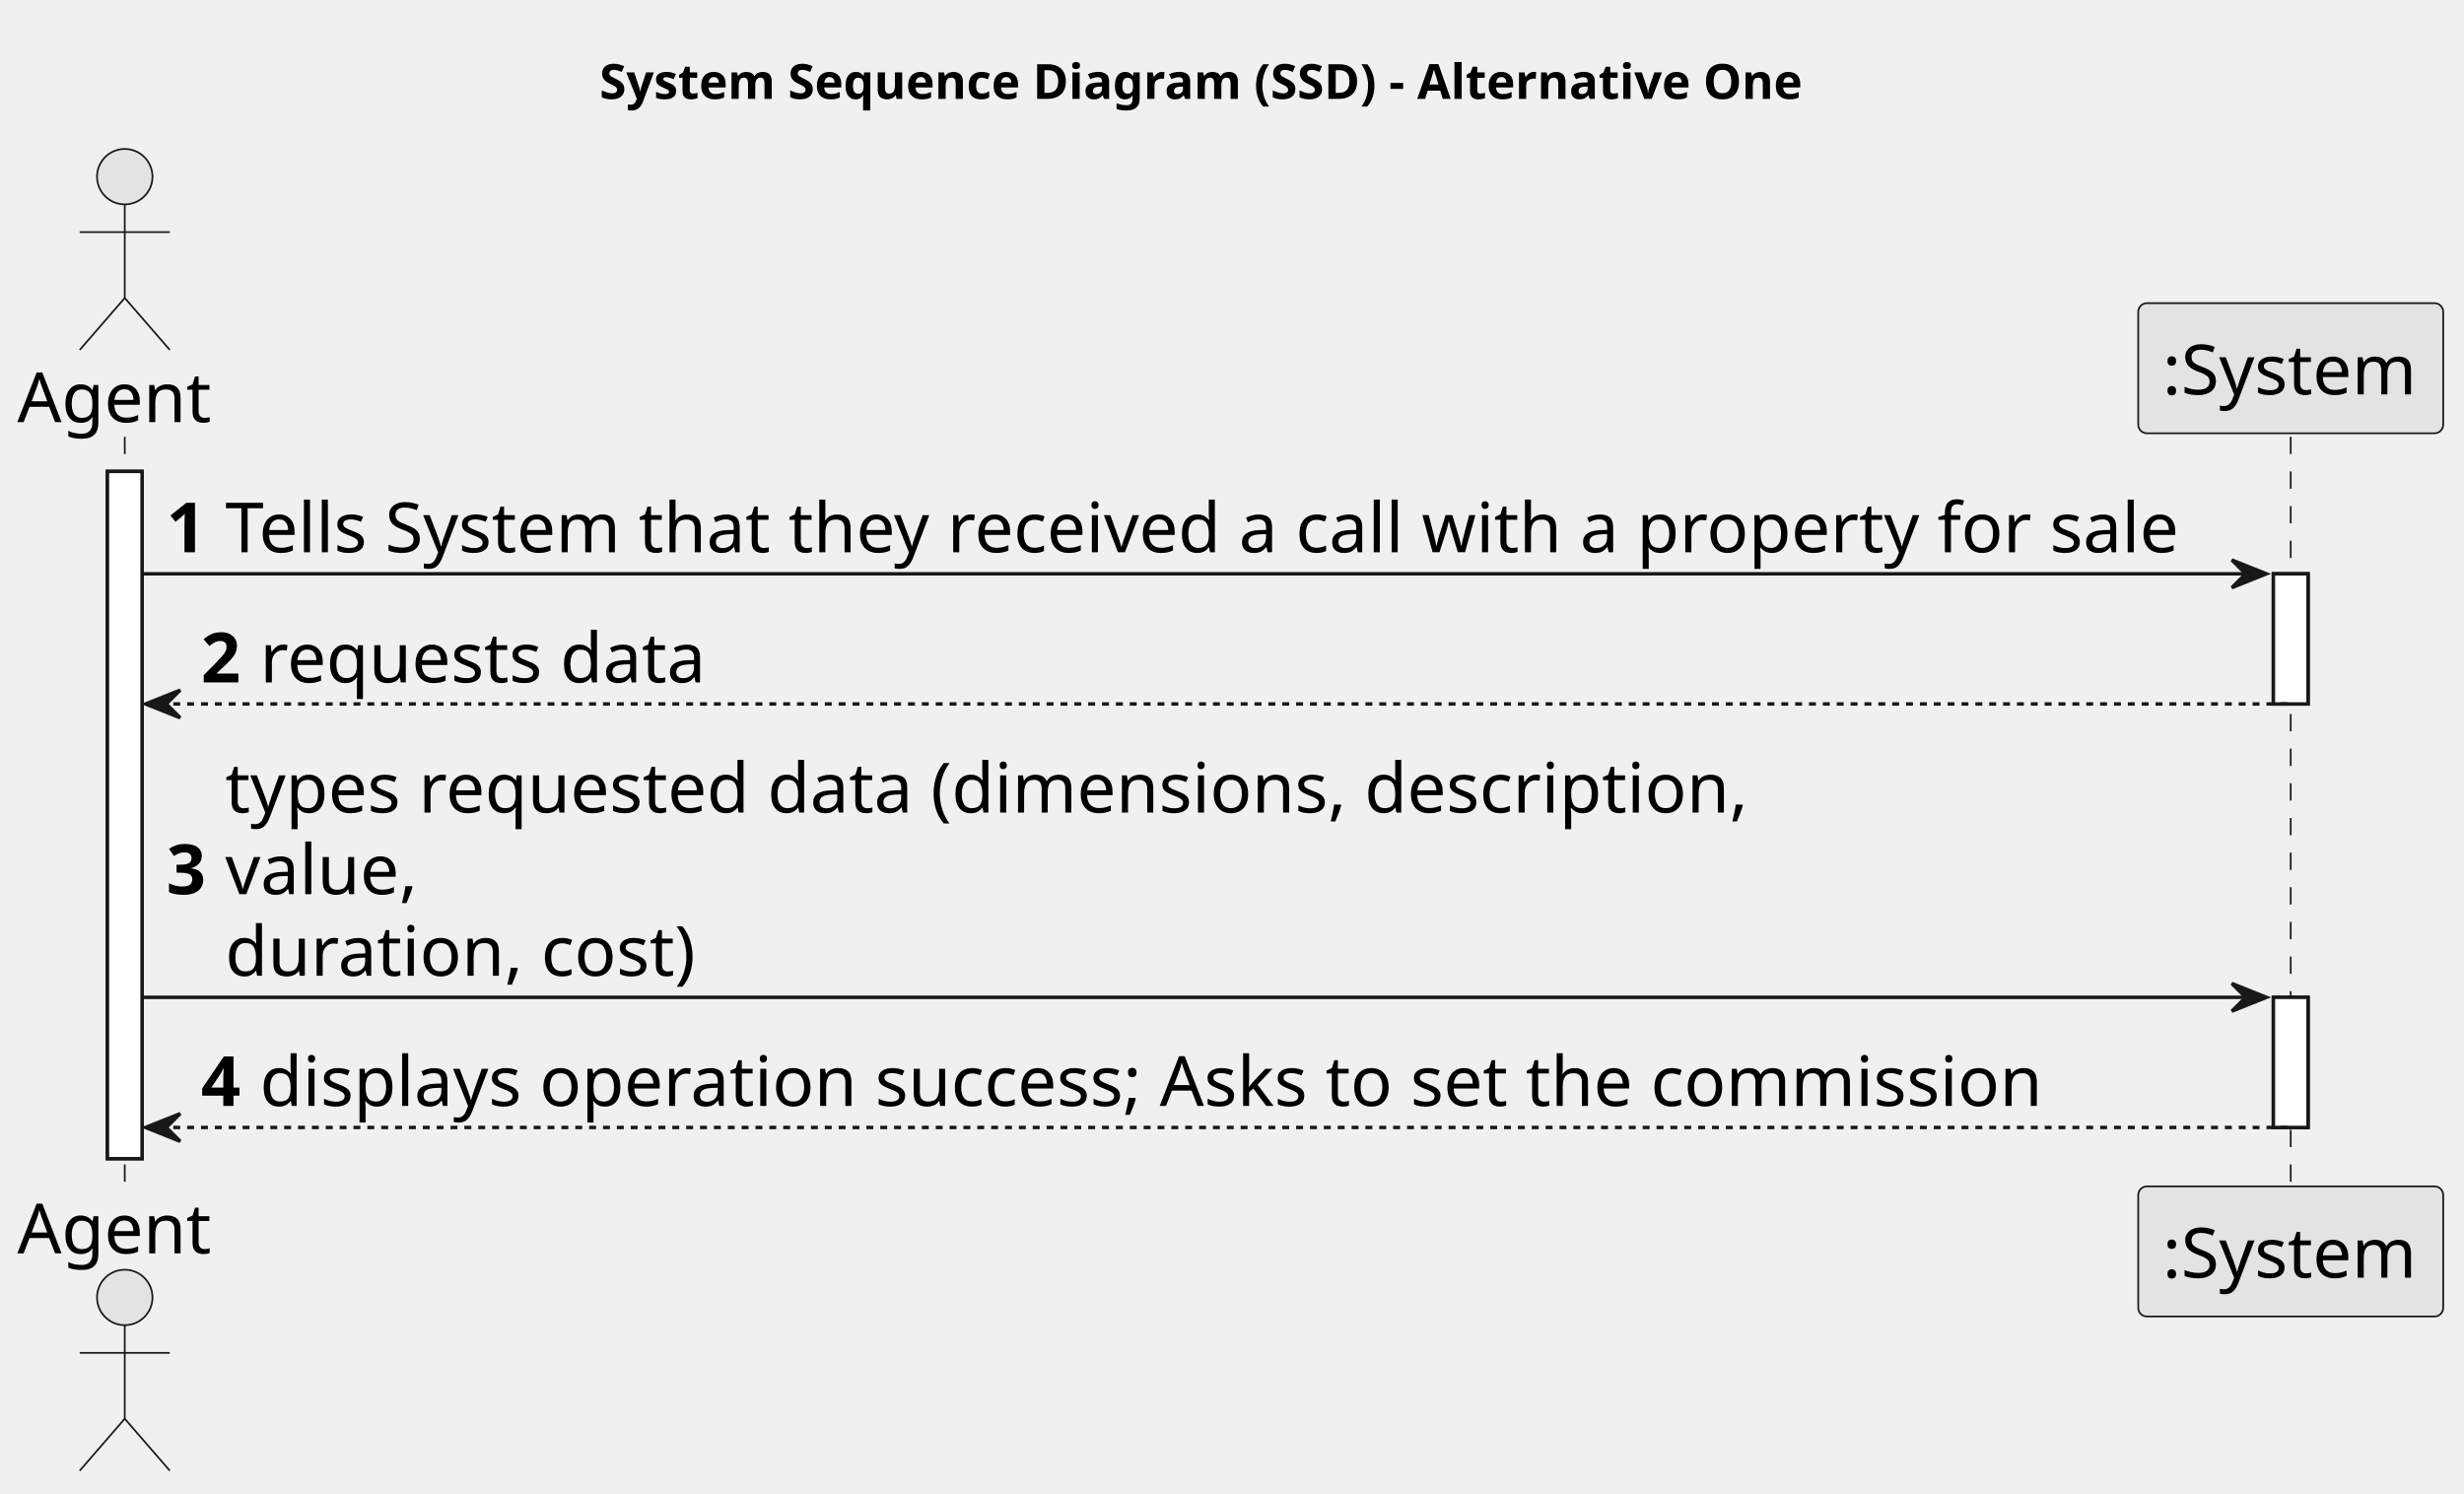
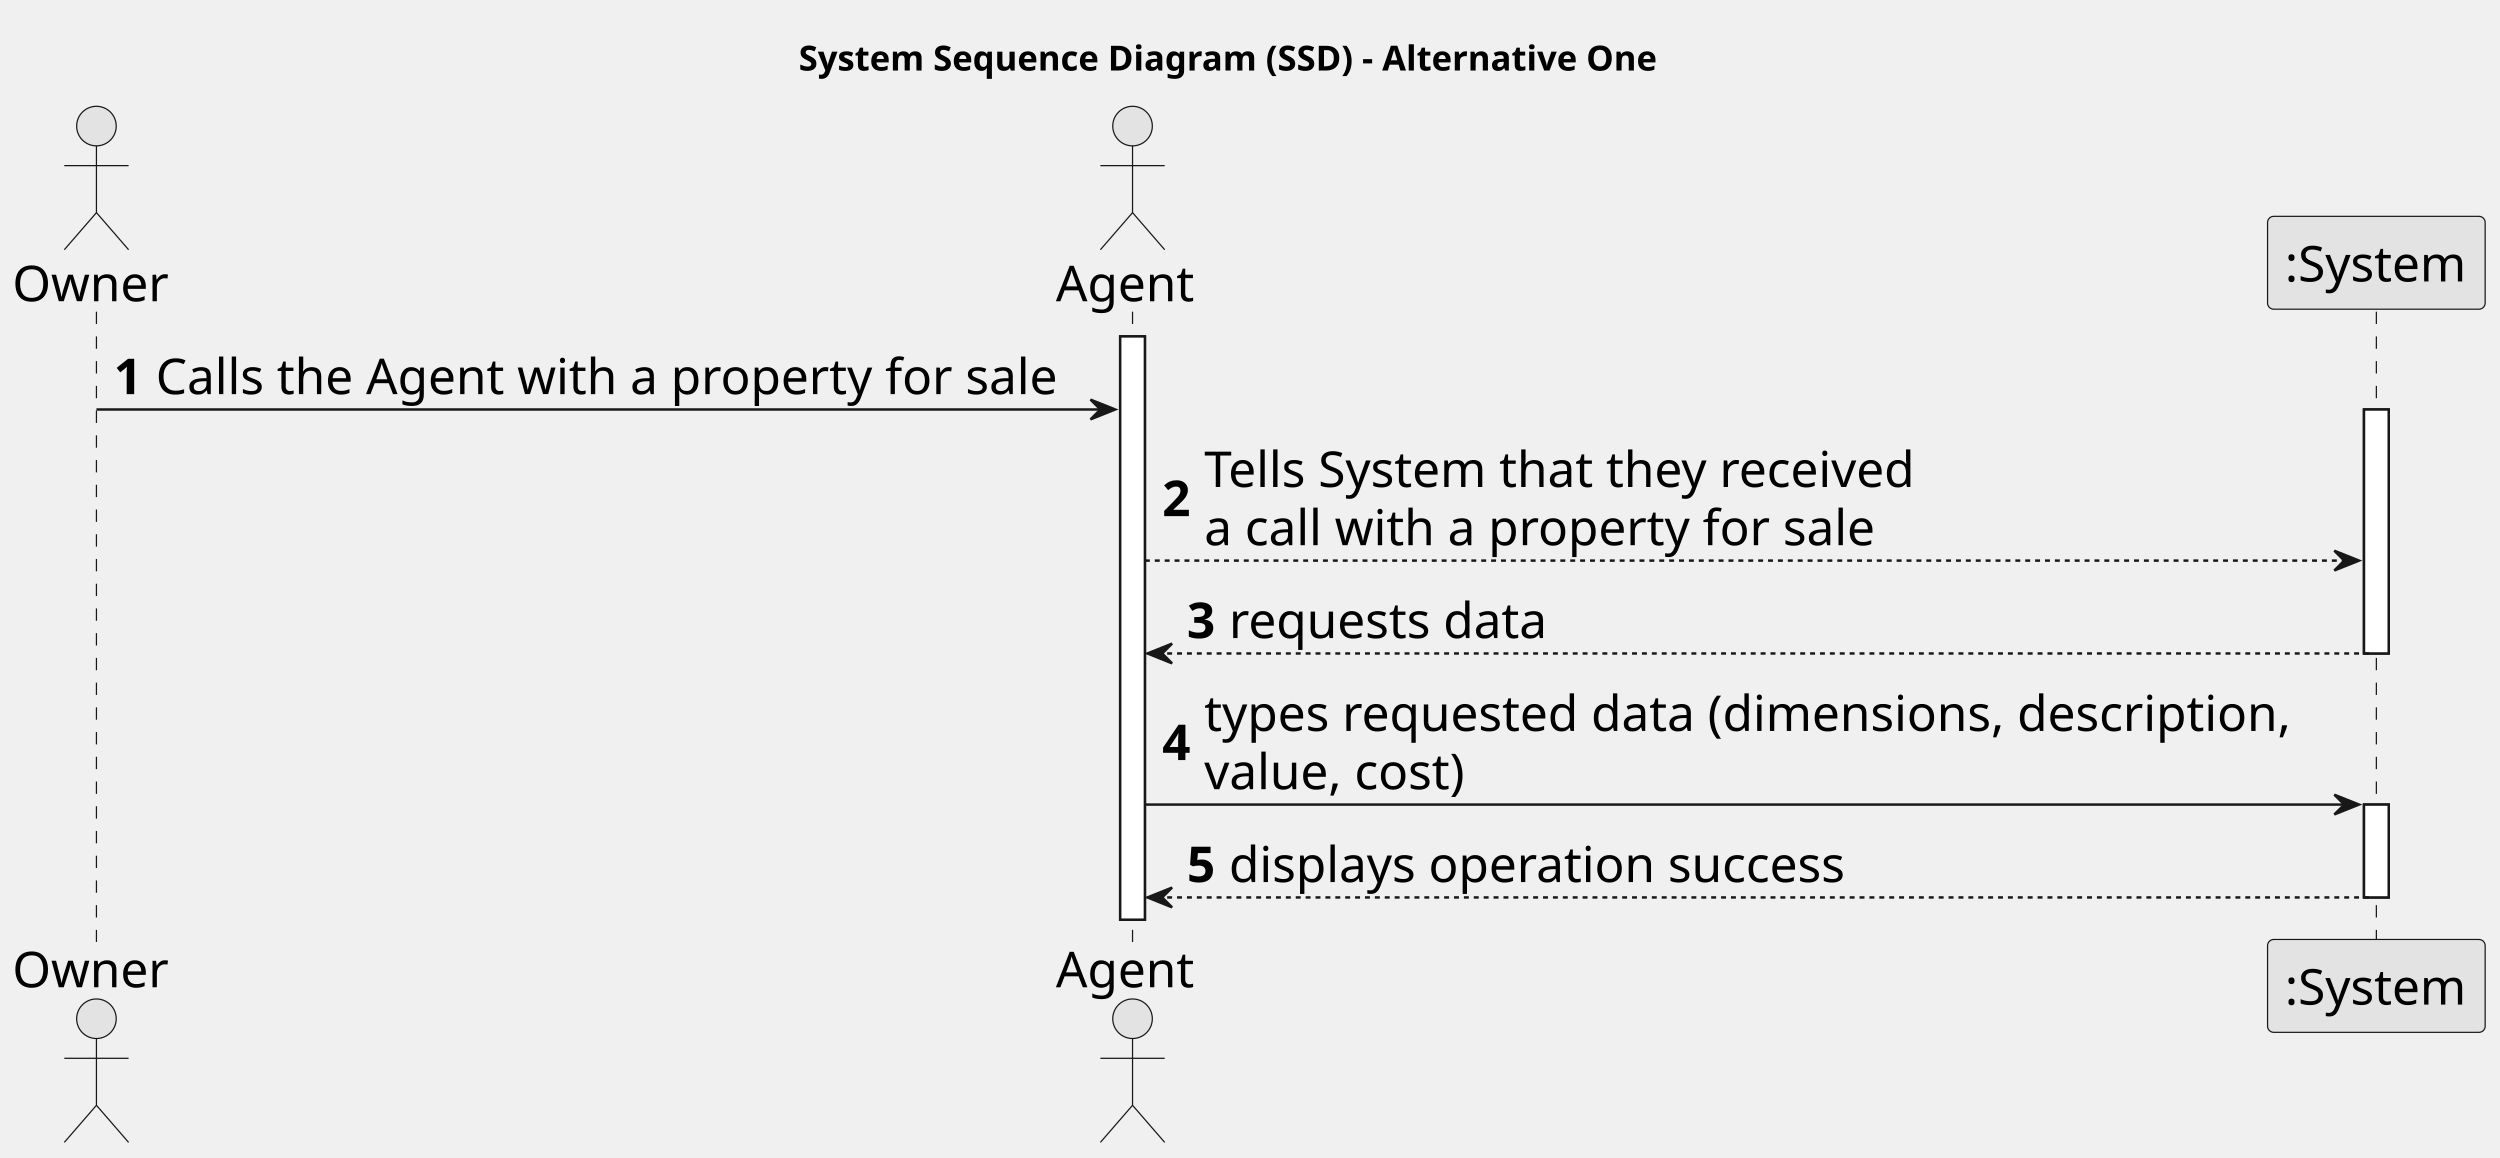
- <svg xmlns="http://www.w3.org/2000/svg" contentStyleType="text/css" height="431px" preserveAspectRatio="none" style="width:711px;height:431px;background:#FFFFFF;" version="1.1" viewBox="0 0 711 431" width="711px" zoomAndPan="magnify">
+ <svg xmlns="http://www.w3.org/2000/svg" contentStyleType="text/css" height="468px" preserveAspectRatio="none" style="width:1011px;height:468px;background:#FFFFFF;" version="1.1" viewBox="0 0 1011 468" width="1011px" zoomAndPan="magnify">
  <defs />
  <g>
-     <text fill="#000000" font-family="sans-serif" font-size="14" font-weight="bold" lengthAdjust="spacing" textLength="363" x="173" y="28.535">System Sequence Diagram (SSD) - Alternative One</text>
-     <rect fill="#FFFFFF" height="198.328" style="stroke:#181818;stroke-width:1.0;" width="10" x="31" y="136.043" />
-     <rect fill="#FFFFFF" height="37.555" style="stroke:#181818;stroke-width:1.0;" width="10" x="656" y="165.598" />
-     <rect fill="#FFFFFF" height="37.555" style="stroke:#181818;stroke-width:1.0;" width="10" x="656" y="287.816" />
-     <line style="stroke:#181818;stroke-width:0.5;stroke-dasharray:5.0,5.0;" x1="36" x2="36" y1="126.043" y2="343.371" />
-     <line style="stroke:#181818;stroke-width:0.5;stroke-dasharray:5.0,5.0;" x1="661" x2="661" y1="126.043" y2="343.371" />
-     <text fill="#000000" font-family="sans-serif" font-size="20" lengthAdjust="spacing" textLength="56" x="5" y="121.824">Agent</text>
-     <ellipse cx="36" cy="50.988" fill="#E3E3E3" rx="8" ry="8" style="stroke:#181818;stroke-width:0.5;" />
-     <path d="M36,58.988 L36,85.988 M23,66.988 L49,66.988 M36,85.988 L23,100.988 M36,85.988 L49,100.988 " fill="none" style="stroke:#181818;stroke-width:0.5;" />
-     <text fill="#000000" font-family="sans-serif" font-size="20" lengthAdjust="spacing" textLength="56" x="5" y="361.707">Agent</text>
-     <ellipse cx="36" cy="374.426" fill="#E3E3E3" rx="8" ry="8" style="stroke:#181818;stroke-width:0.5;" />
-     <path d="M36,382.426 L36,409.426 M23,390.426 L49,390.426 M36,409.426 L23,424.426 M36,409.426 L49,424.426 " fill="none" style="stroke:#181818;stroke-width:0.5;" />
-     <rect fill="#E3E3E3" height="37.555" rx="2.5" ry="2.5" style="stroke:#181818;stroke-width:0.5;" width="88" x="617" y="87.488" />
-     <text fill="#000000" font-family="sans-serif" font-size="20" lengthAdjust="spacing" textLength="74" x="624" y="113.824">:System</text>
-     <rect fill="#E3E3E3" height="37.555" rx="2.5" ry="2.5" style="stroke:#181818;stroke-width:0.5;" width="88" x="617" y="342.371" />
-     <text fill="#000000" font-family="sans-serif" font-size="20" lengthAdjust="spacing" textLength="74" x="624" y="368.707">:System</text>
-     <rect fill="#FFFFFF" height="198.328" style="stroke:#181818;stroke-width:1.0;" width="10" x="31" y="136.043" />
-     <rect fill="#FFFFFF" height="37.555" style="stroke:#181818;stroke-width:1.0;" width="10" x="656" y="165.598" />
-     <rect fill="#FFFFFF" height="37.555" style="stroke:#181818;stroke-width:1.0;" width="10" x="656" y="287.816" />
-     <polygon fill="#181818" points="644,161.598,654,165.598,644,169.598,648,165.598" style="stroke:#181818;stroke-width:1.0;" />
-     <line style="stroke:#181818;stroke-width:1.0;" x1="41" x2="650" y1="165.598" y2="165.598" />
-     <text fill="#000000" font-family="sans-serif" font-size="20" font-weight="bold" lengthAdjust="spacing" textLength="13" x="48" y="159.379">1</text>
-     <text fill="#000000" font-family="sans-serif" font-size="20" lengthAdjust="spacing" textLength="579" x="65" y="159.379">Tells System that they received a call with a property for sale</text>
-     <polygon fill="#181818" points="52,199.152,42,203.152,52,207.152,48,203.152" style="stroke:#181818;stroke-width:1.0;" />
-     <line style="stroke:#181818;stroke-width:1.0;stroke-dasharray:2.0,2.0;" x1="46" x2="660" y1="203.152" y2="203.152" />
-     <text fill="#000000" font-family="sans-serif" font-size="20" font-weight="bold" lengthAdjust="spacing" textLength="13" x="58" y="196.934">2</text>
-     <text fill="#000000" font-family="sans-serif" font-size="20" lengthAdjust="spacing" textLength="130" x="75" y="196.934">requests data</text>
-     <polygon fill="#181818" points="644,283.816,654,287.816,644,291.816,648,287.816" style="stroke:#181818;stroke-width:1.0;" />
-     <line style="stroke:#181818;stroke-width:1.0;" x1="41" x2="650" y1="287.816" y2="287.816" />
-     <text fill="#000000" font-family="sans-serif" font-size="20" font-weight="bold" lengthAdjust="spacing" textLength="13" x="48" y="258.043">3</text>
-     <text fill="#000000" font-family="sans-serif" font-size="20" lengthAdjust="spacing" textLength="451" x="65" y="234.488">types requested data (dimensions, description,</text>
-     <text fill="#000000" font-family="sans-serif" font-size="20" lengthAdjust="spacing" textLength="56" x="65" y="258.043">value,</text>
-     <text fill="#000000" font-family="sans-serif" font-size="20" lengthAdjust="spacing" textLength="139" x="65" y="281.598">duration, cost)</text>
-     <polygon fill="#181818" points="52,321.371,42,325.371,52,329.371,48,325.371" style="stroke:#181818;stroke-width:1.0;" />
-     <line style="stroke:#181818;stroke-width:1.0;stroke-dasharray:2.0,2.0;" x1="46" x2="660" y1="325.371" y2="325.371" />
-     <text fill="#000000" font-family="sans-serif" font-size="20" font-weight="bold" lengthAdjust="spacing" textLength="13" x="58" y="319.152">4</text>
-     <text fill="#000000" font-family="sans-serif" font-size="20" lengthAdjust="spacing" textLength="531" x="75" y="319.152">displays operation success; Asks to set the commission</text>
+     <text fill="#000000" font-family="sans-serif" font-size="14" font-weight="bold" lengthAdjust="spacing" textLength="363" x="323" y="28.535">System Sequence Diagram (SSD) - Alternative One</text>
+     <rect fill="#FFFFFF" height="235.883" style="stroke:#181818;stroke-width:1.0;" width="10" x="453" y="136.043" />
+     <rect fill="#FFFFFF" height="98.664" style="stroke:#181818;stroke-width:1.0;" width="10" x="956" y="165.598" />
+     <rect fill="#FFFFFF" height="37.555" style="stroke:#181818;stroke-width:1.0;" width="10" x="956" y="325.371" />
+     <line style="stroke:#181818;stroke-width:0.5;stroke-dasharray:5.0,5.0;" x1="39" x2="39" y1="126.043" y2="380.926" />
+     <line style="stroke:#181818;stroke-width:0.5;stroke-dasharray:5.0,5.0;" x1="458" x2="458" y1="126.043" y2="380.926" />
+     <line style="stroke:#181818;stroke-width:0.5;stroke-dasharray:5.0,5.0;" x1="961" x2="961" y1="126.043" y2="380.926" />
+     <text fill="#000000" font-family="sans-serif" font-size="20" lengthAdjust="spacing" textLength="62" x="5" y="121.824">Owner</text>
+     <ellipse cx="39" cy="50.988" fill="#E3E3E3" rx="8" ry="8" style="stroke:#181818;stroke-width:0.5;" />
+     <path d="M39,58.988 L39,85.988 M26,66.988 L52,66.988 M39,85.988 L26,100.988 M39,85.988 L52,100.988 " fill="none" style="stroke:#181818;stroke-width:0.5;" />
+     <text fill="#000000" font-family="sans-serif" font-size="20" lengthAdjust="spacing" textLength="62" x="5" y="399.262">Owner</text>
+     <ellipse cx="39" cy="411.981" fill="#E3E3E3" rx="8" ry="8" style="stroke:#181818;stroke-width:0.5;" />
+     <path d="M39,419.981 L39,446.981 M26,427.981 L52,427.981 M39,446.981 L26,461.981 M39,446.981 L52,461.981 " fill="none" style="stroke:#181818;stroke-width:0.5;" />
+     <text fill="#000000" font-family="sans-serif" font-size="20" lengthAdjust="spacing" textLength="56" x="427" y="121.824">Agent</text>
+     <ellipse cx="458" cy="50.988" fill="#E3E3E3" rx="8" ry="8" style="stroke:#181818;stroke-width:0.5;" />
+     <path d="M458,58.988 L458,85.988 M445,66.988 L471,66.988 M458,85.988 L445,100.988 M458,85.988 L471,100.988 " fill="none" style="stroke:#181818;stroke-width:0.5;" />
+     <text fill="#000000" font-family="sans-serif" font-size="20" lengthAdjust="spacing" textLength="56" x="427" y="399.262">Agent</text>
+     <ellipse cx="458" cy="411.981" fill="#E3E3E3" rx="8" ry="8" style="stroke:#181818;stroke-width:0.5;" />
+     <path d="M458,419.981 L458,446.981 M445,427.981 L471,427.981 M458,446.981 L445,461.981 M458,446.981 L471,461.981 " fill="none" style="stroke:#181818;stroke-width:0.5;" />
+     <rect fill="#E3E3E3" height="37.555" rx="2.5" ry="2.5" style="stroke:#181818;stroke-width:0.5;" width="88" x="917" y="87.488" />
+     <text fill="#000000" font-family="sans-serif" font-size="20" lengthAdjust="spacing" textLength="74" x="924" y="113.824">:System</text>
+     <rect fill="#E3E3E3" height="37.555" rx="2.5" ry="2.5" style="stroke:#181818;stroke-width:0.5;" width="88" x="917" y="379.926" />
+     <text fill="#000000" font-family="sans-serif" font-size="20" lengthAdjust="spacing" textLength="74" x="924" y="406.262">:System</text>
+     <rect fill="#FFFFFF" height="235.883" style="stroke:#181818;stroke-width:1.0;" width="10" x="453" y="136.043" />
+     <rect fill="#FFFFFF" height="98.664" style="stroke:#181818;stroke-width:1.0;" width="10" x="956" y="165.598" />
+     <rect fill="#FFFFFF" height="37.555" style="stroke:#181818;stroke-width:1.0;" width="10" x="956" y="325.371" />
+     <polygon fill="#181818" points="441,161.598,451,165.598,441,169.598,445,165.598" style="stroke:#181818;stroke-width:1.0;" />
+     <line style="stroke:#181818;stroke-width:1.0;" x1="39" x2="447" y1="165.598" y2="165.598" />
+     <text fill="#000000" font-family="sans-serif" font-size="20" font-weight="bold" lengthAdjust="spacing" textLength="13" x="46" y="159.379">1</text>
+     <text fill="#000000" font-family="sans-serif" font-size="20" lengthAdjust="spacing" textLength="373" x="63" y="159.379">Calls the Agent with a property for sale</text>
+     <polygon fill="#181818" points="944,222.707,954,226.707,944,230.707,948,226.707" style="stroke:#181818;stroke-width:1.0;" />
+     <line style="stroke:#181818;stroke-width:1.0;stroke-dasharray:2.0,2.0;" x1="463" x2="950" y1="226.707" y2="226.707" />
+     <text fill="#000000" font-family="sans-serif" font-size="20" font-weight="bold" lengthAdjust="spacing" textLength="13" x="470" y="208.711">2</text>
+     <text fill="#000000" font-family="sans-serif" font-size="20" lengthAdjust="spacing" textLength="295" x="487" y="196.934">Tells System that they received</text>
+     <text fill="#000000" font-family="sans-serif" font-size="20" lengthAdjust="spacing" textLength="278" x="487" y="220.488">a call with a property for sale</text>
+     <polygon fill="#181818" points="474,260.262,464,264.262,474,268.262,470,264.262" style="stroke:#181818;stroke-width:1.0;" />
+     <line style="stroke:#181818;stroke-width:1.0;stroke-dasharray:2.0,2.0;" x1="468" x2="960" y1="264.262" y2="264.262" />
+     <text fill="#000000" font-family="sans-serif" font-size="20" font-weight="bold" lengthAdjust="spacing" textLength="13" x="480" y="258.043">3</text>
+     <text fill="#000000" font-family="sans-serif" font-size="20" lengthAdjust="spacing" textLength="130" x="497" y="258.043">requests data</text>
+     <polygon fill="#181818" points="944,321.371,954,325.371,944,329.371,948,325.371" style="stroke:#181818;stroke-width:1.0;" />
+     <line style="stroke:#181818;stroke-width:1.0;" x1="463" x2="950" y1="325.371" y2="325.371" />
+     <text fill="#000000" font-family="sans-serif" font-size="20" font-weight="bold" lengthAdjust="spacing" textLength="13" x="470" y="307.375">4</text>
+     <text fill="#000000" font-family="sans-serif" font-size="20" lengthAdjust="spacing" textLength="451" x="487" y="295.598">types requested data (dimensions, description,</text>
+     <text fill="#000000" font-family="sans-serif" font-size="20" lengthAdjust="spacing" textLength="108" x="487" y="319.152">value, cost)</text>
+     <polygon fill="#181818" points="474,358.926,464,362.926,474,366.926,470,362.926" style="stroke:#181818;stroke-width:1.0;" />
+     <line style="stroke:#181818;stroke-width:1.0;stroke-dasharray:2.0,2.0;" x1="468" x2="960" y1="362.926" y2="362.926" />
+     <text fill="#000000" font-family="sans-serif" font-size="20" font-weight="bold" lengthAdjust="spacing" textLength="13" x="480" y="356.707">5</text>
+     <text fill="#000000" font-family="sans-serif" font-size="20" lengthAdjust="spacing" textLength="256" x="497" y="356.707">displays operation success</text>
  </g>
</svg>
